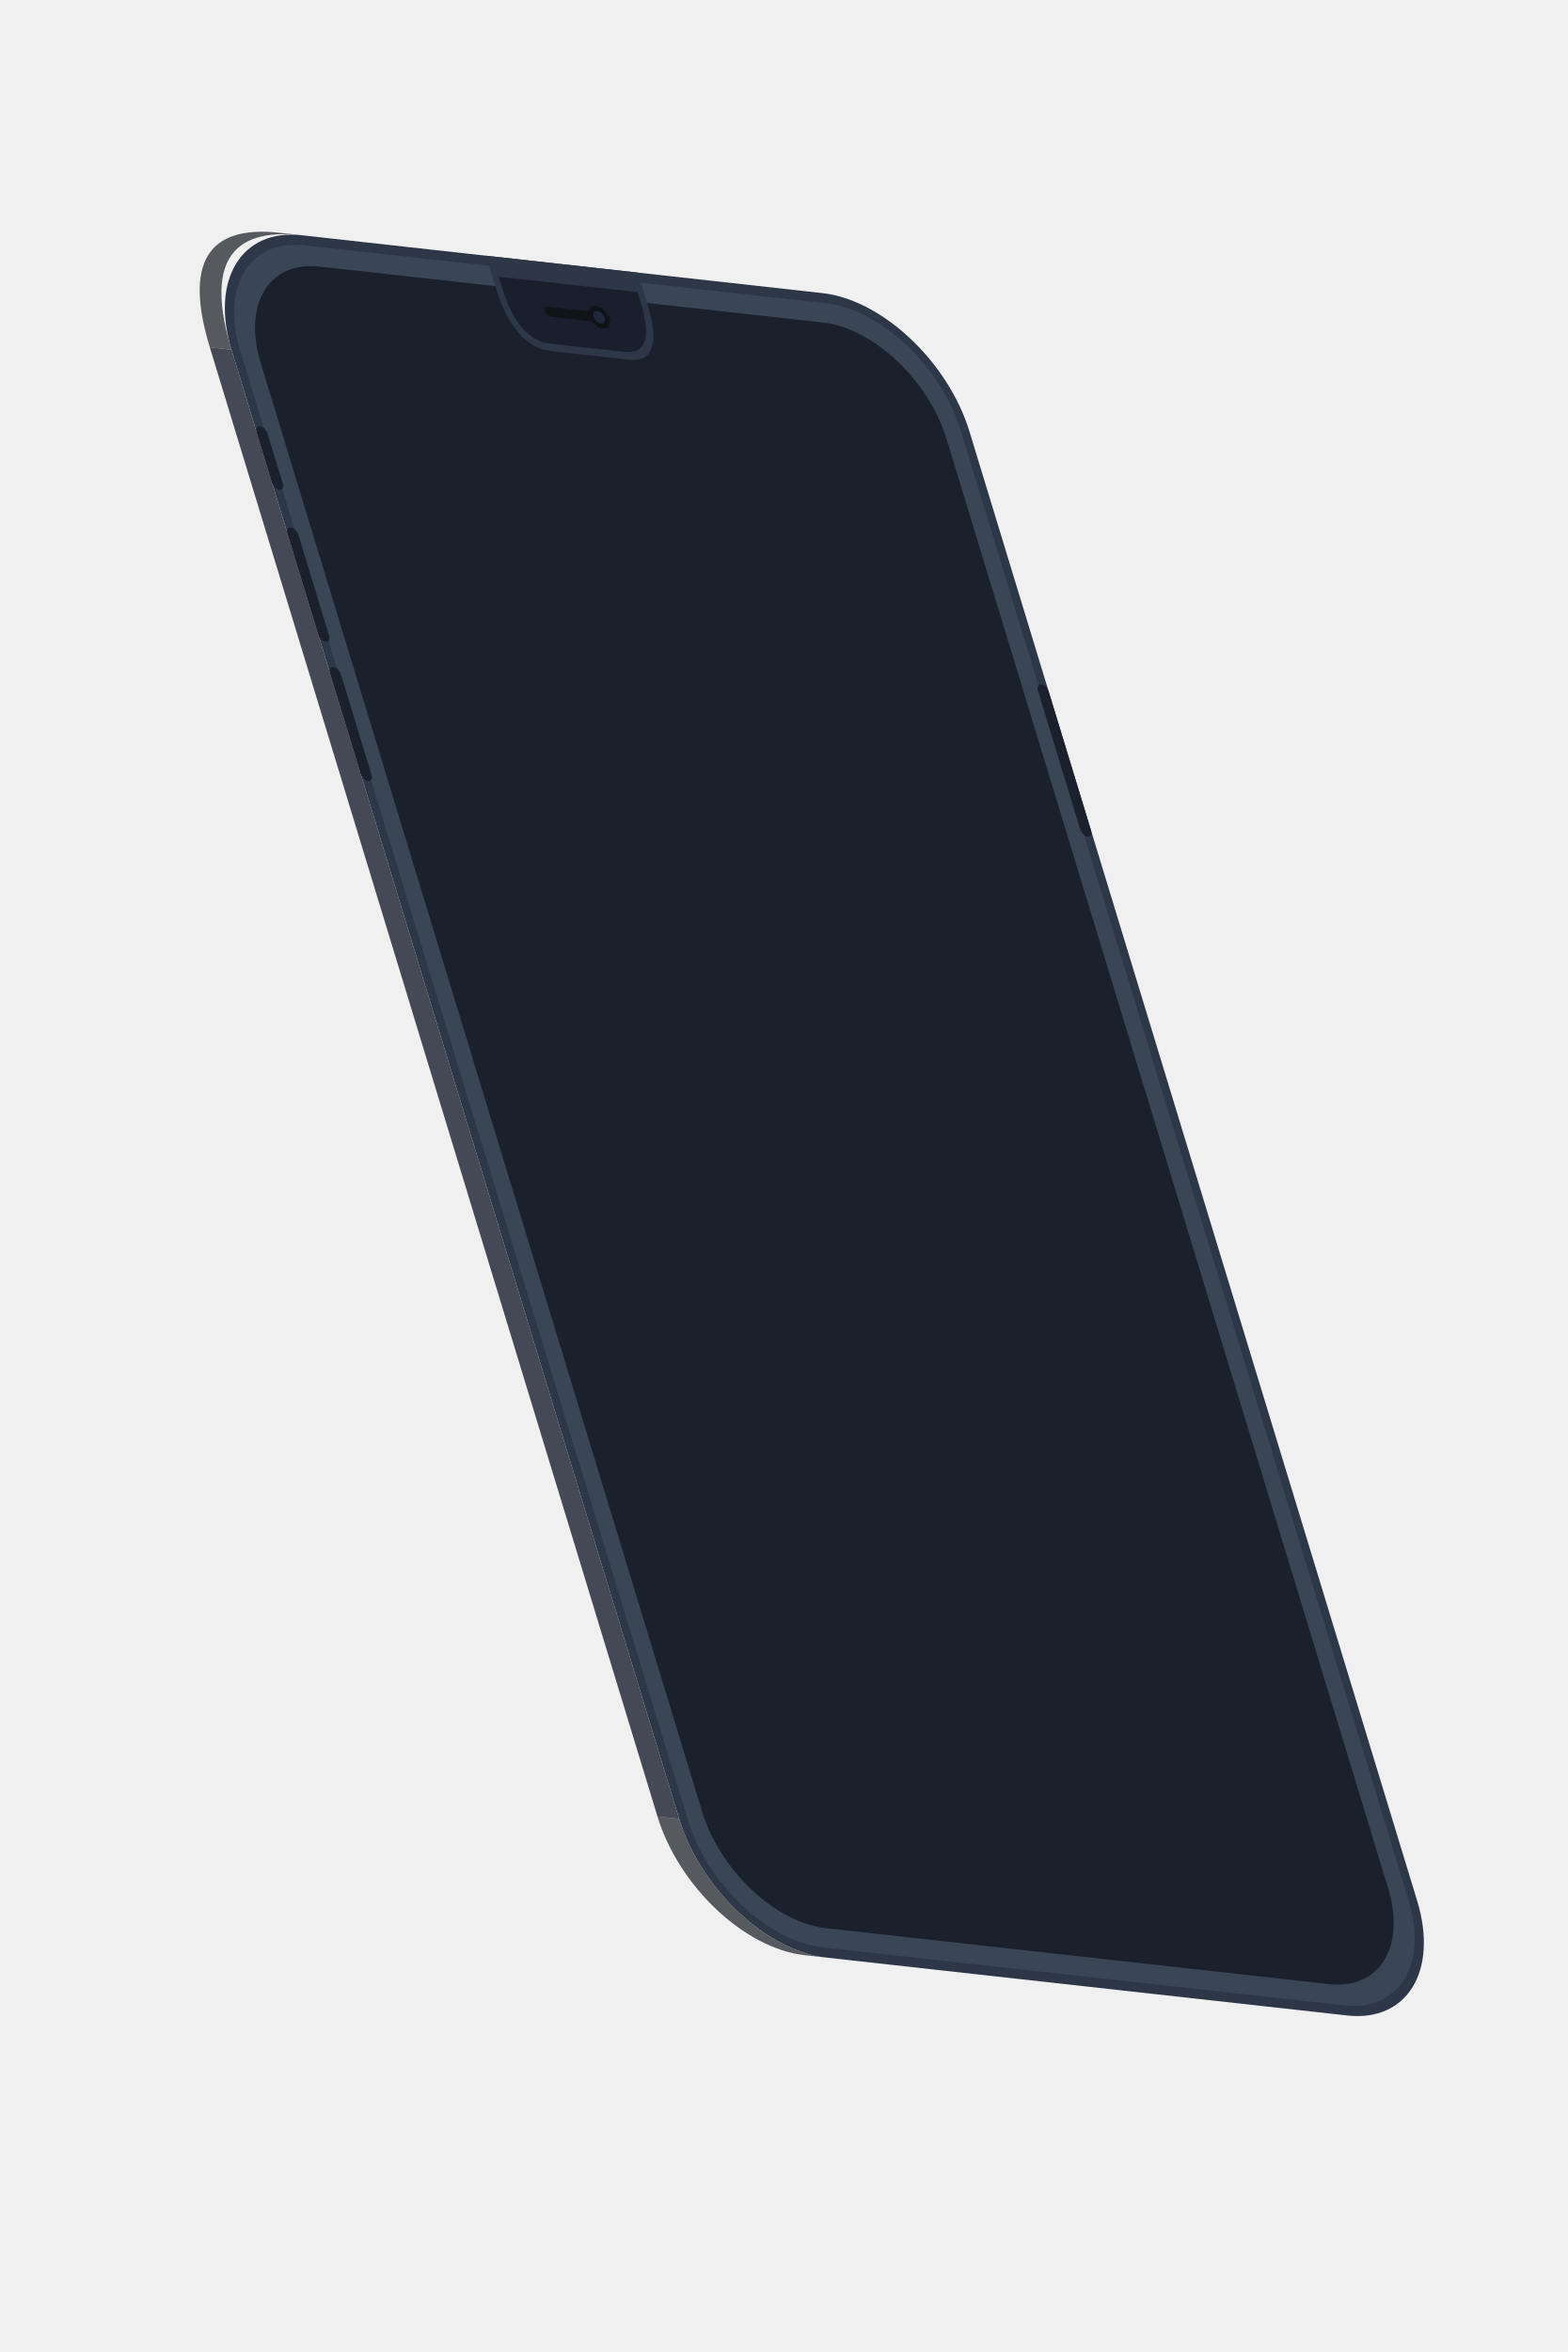
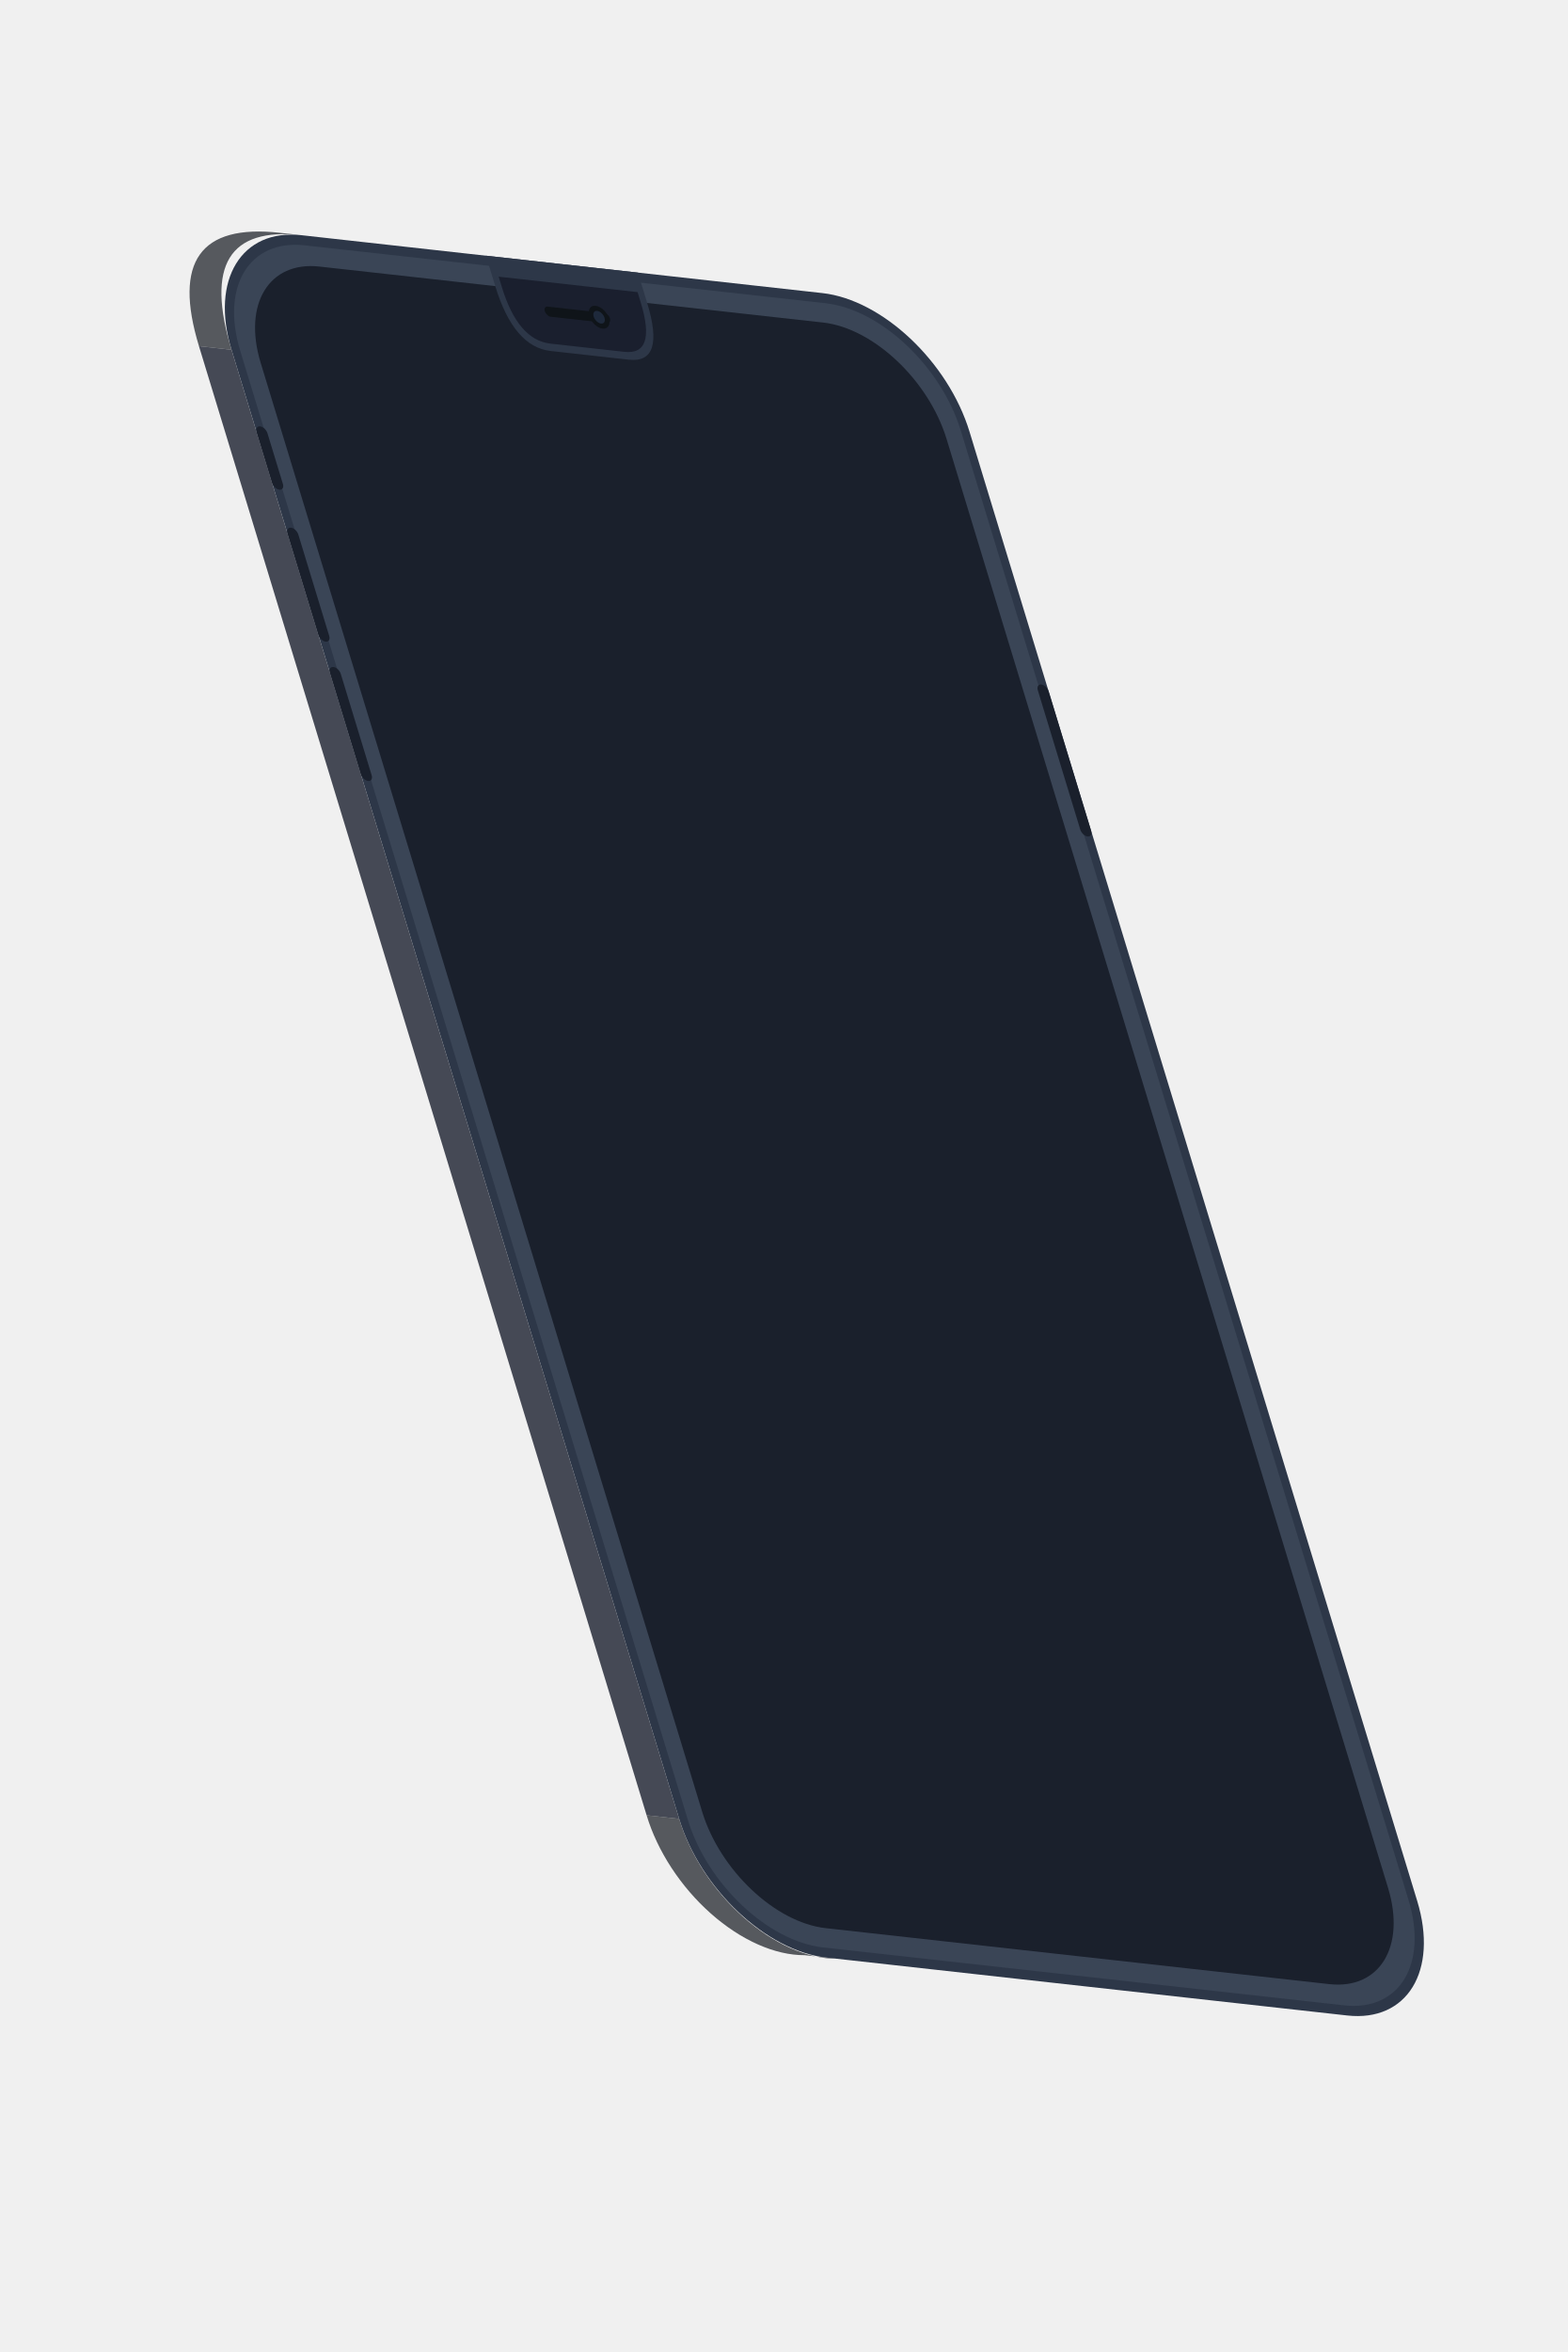
<svg xmlns="http://www.w3.org/2000/svg" width="500" height="750" viewBox="0 0 650 950" fill="none">
  <g transform="matrix(0.9, 0.1, 0.32, 1.05, 80, 80)">
    <g>
-       <path d="M 0 50 L -10 50 L -10 630 L 0 630 L 0 50 Z" fill="#1A1F2E" opacity="0.8" />
-       <path d="M 0 50 Q 0 0, 50 0 L 40 0 Q -10 0, -10 50 L 0 50 Z" fill="#14181F" opacity="0.7" />
-       <path d="M 0 630 L -10 630 A 50 50 0 0 0 40 680 L 50 680 A 50 50 0 0 1 0 630 Z" fill="#14181F" opacity="0.7" />
+       <path d="M 0 50 L -15 50 L -15 630 L 0 630 L 0 50 Z" fill="#1A1F2E" opacity="0.8" />
+       <path d="M 0 50 Q 0 0, 50 0 L 40 0 Q -15 0, -15 50 L 0 50 Z" fill="#14181F" opacity="0.7" />
+       <path d="M 0 630 L -15 630 A 50 50 0 0 0 40 680 L 55 680 A 50 50 0 0 1 0 630 Z" fill="#14181F" opacity="0.7" />
    </g>
    <rect x="0" y="0" width="340" height="680" rx="50" fill="#2D3748" />
    <rect x="4" y="4" width="332" height="672" rx="46" fill="#3A4556" />
    <g>
      <rect x="12" y="12" width="316" height="656" rx="42" fill="#1A202C" />
      <mask id="screen-mask-right">
        <rect x="12" y="12" width="316" height="656" rx="42" fill="white" />
        <path d="M 135 12 Q 135 32, 152 32 L 188 32 Q 205 32, 205 12 Z" fill="black" />
      </mask>
      <image x="12" y="12" width="316" height="656" href="" preserveAspectRatio="xMidYMid slice" mask="url(#screen-mask-right)" />
      <rect x="12" y="12" width="316" height="656" rx="42" fill="transparent" mask="url(#screen-mask-right)" />
    </g>
    <g>
      <path d="M 135 12 Q 135 36, 152 36 L 188 36 Q 205 36, 205 12 L 205 0 L 135 0 Z" fill="#2D3748" />
      <path d="M 138 12 Q 138 33, 153 33 L 187 33 Q 202 33, 202 12 L 202 8 L 138 8 Z" fill="#1A1F2E" />
      <rect x="155" y="18" width="30" height="4" rx="2" fill="#0F1419" />
      <circle cx="180" cy="20" r="4.5" fill="#0F1419" />
      <circle cx="180" cy="20" r="2.5" fill="#1E293B" />
    </g>
    <rect x="335" y="150" width="5" height="60" rx="2.5" fill="#1A202C" />
    <rect x="0" y="120" width="5" height="45" rx="2.5" fill="#1A202C" />
    <rect x="0" y="175" width="5" height="45" rx="2.5" fill="#1A202C" />
    <rect x="0" y="80" width="5" height="25" rx="2.5" fill="#1A202C" />
  </g>
</svg>
